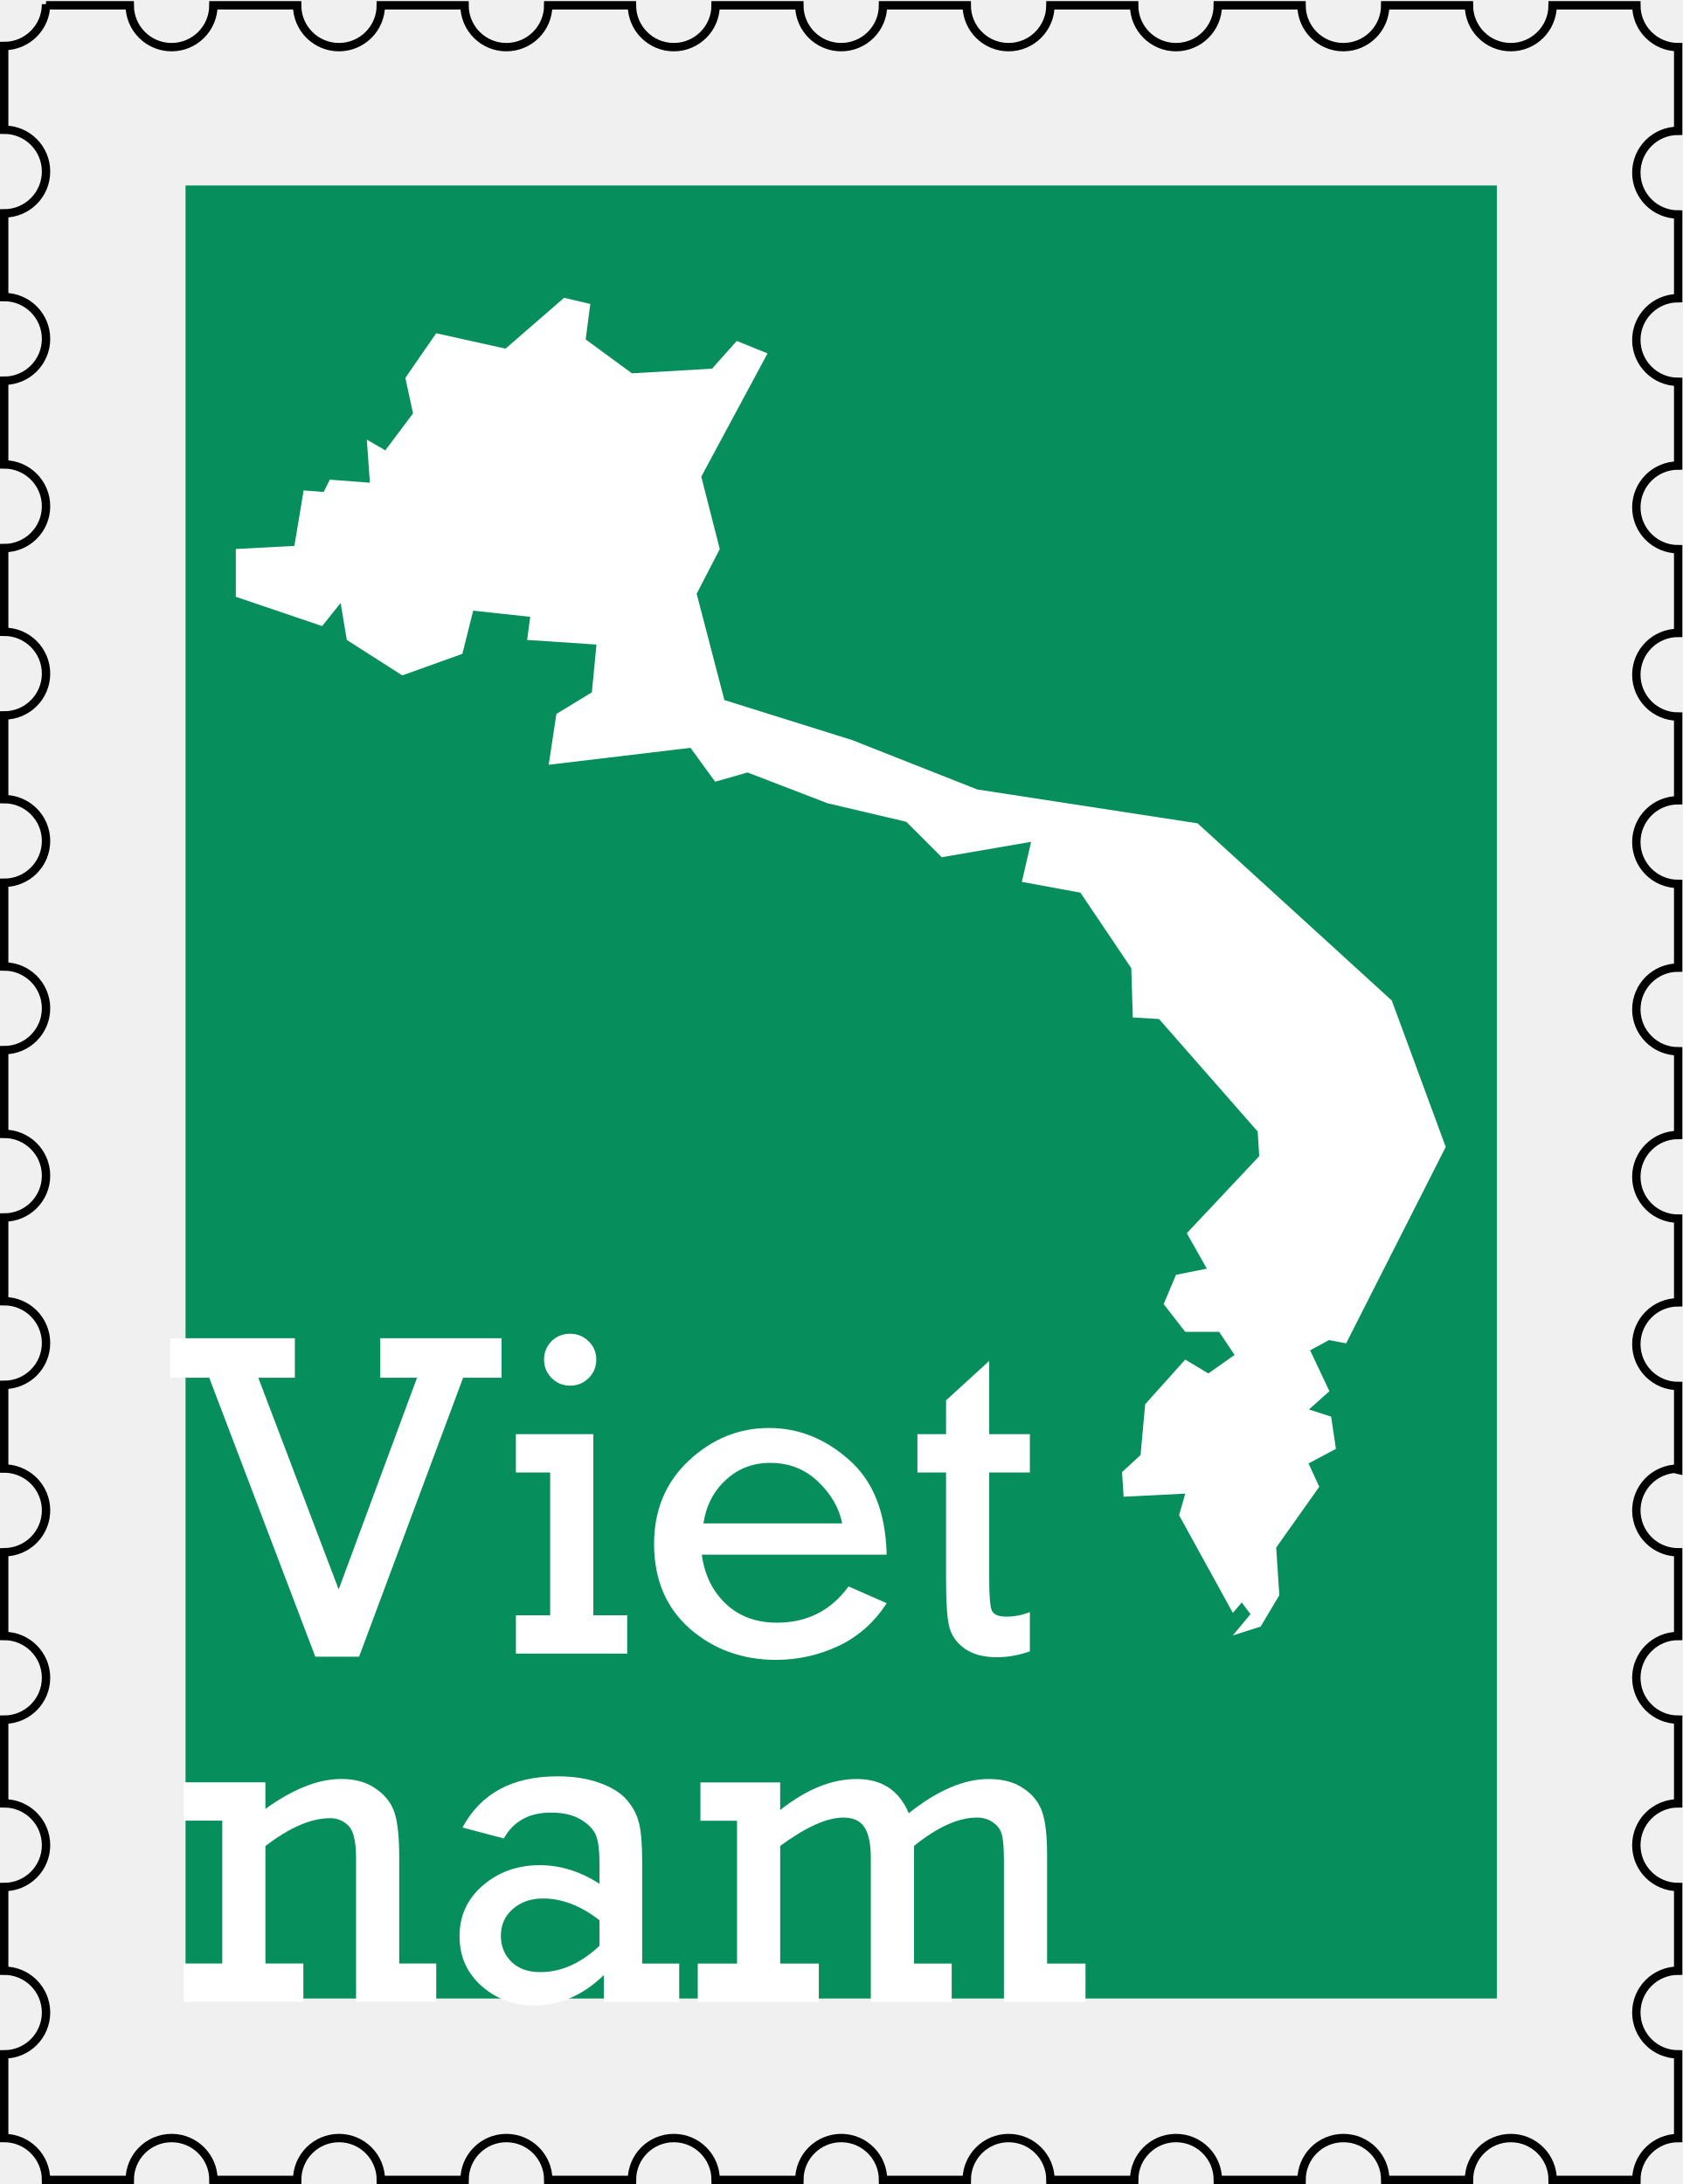
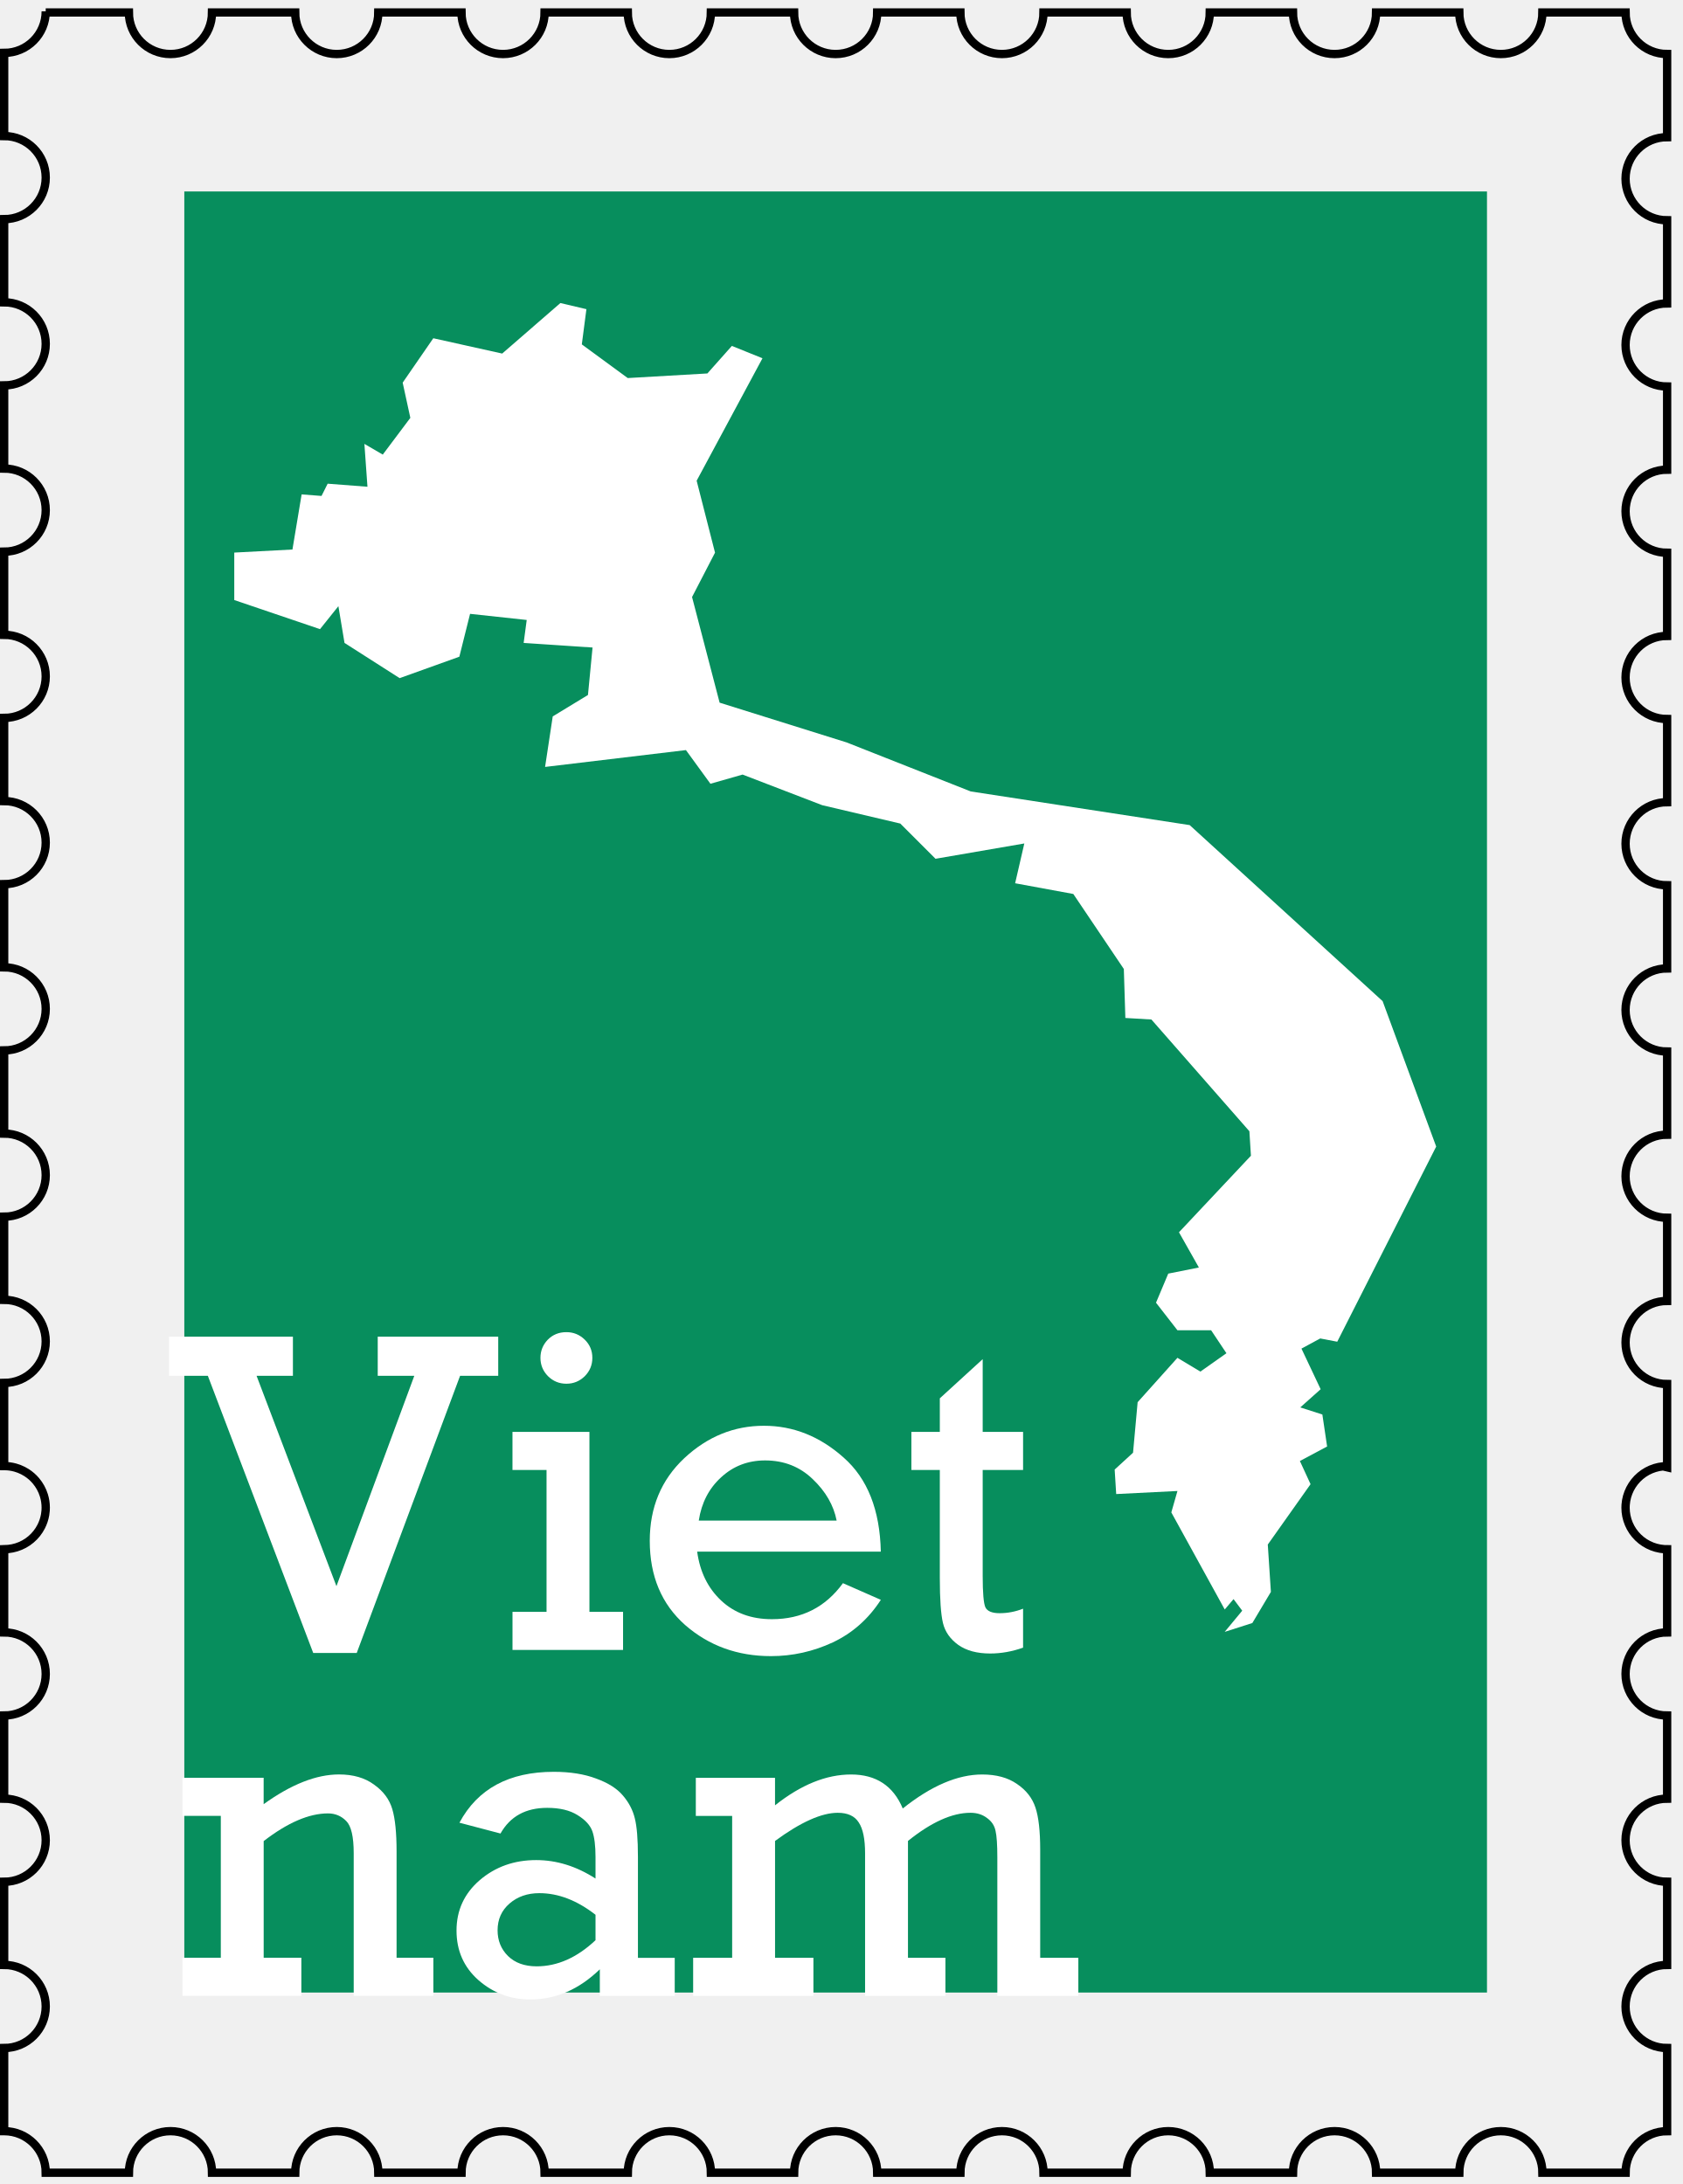
- <svg xmlns="http://www.w3.org/2000/svg" id="vietnam-stamp" height="783" width="603" version="1.1" viewBox="0 0 603 783">
+ <svg xmlns="http://www.w3.org/2000/svg" id="vietnam-stamp" height="783" width="603" version="1.1" viewBox="0 0 607 783">
  <g id="border" transform="translate(1.5 -270.9)">
    <path d="m15 272.4a15 15 0 0 1 -15 15v30a15 15 0 0 1 15 15 15 15 0 0 1 -15 15v30a15 15 0 0 1 15 15 15 15 0 0 1 -15 15v30a15 15 0 0 1 15 15 15 15 0 0 1 -15 15v30a15 15 0 0 1 15 15 15 15 0 0 1 -15 15v30a15 15 0 0 1 15 15 15 15 0 0 1 -15 15v30a15 15 0 0 1 15 15 15 15 0 0 1 -15 15v30a15 15 0 0 1 15 15 15 15 0 0 1 -15 15v30a15 15 0 0 1 15 15 15 15 0 0 1 -15 15v30a15 15 0 0 1 4.012 0.547 15 15 0 0 1 2.793 1.086 15 15 0 0 1 1.301 0.746 15 15 0 0 1 3.367 2.957 15 15 0 0 1 2.857 5.23 15 15 0 0 1 0.67 4.434 15 15 0 0 1 -0.037 1.061 15 15 0 0 1 -0.182 1.488 15 15 0 0 1 -1.414 4.256 15 15 0 0 1 -0.746 1.301 15 15 0 0 1 -0.871 1.219 15 15 0 0 1 -0.99 1.127 15 15 0 0 1 -2.291 1.93 15 15 0 0 1 -1.277 0.783 15 15 0 0 1 -5.693 1.762 15 15 0 0 1 -1.499 0.1v30a15 15 0 0 1 15 15 15 15 0 0 1 -15 15v30a15 15 0 0 1 15 15 15 15 0 0 1 -15 15v30a15 15 0 0 1 15 15 15 15 0 0 1 -15 15v30a15 15 0 0 1 0.006 0 15 15 0 0 1 15 15h30a15 15 0 0 1 15 -15 15 15 0 0 1 15 15h30a15 15 0 0 1 15 -15 15 15 0 0 1 15 15h30a15 15 0 0 1 15 -15 15 15 0 0 1 15 15h30a15 15 0 0 1 15 -15 15 15 0 0 1 15 15h30a15 15 0 0 1 15 -15 15 15 0 0 1 15 15h30a15 15 0 0 1 15 -15 15 15 0 0 1 15 15h30a15 15 0 0 1 15 -15 15 15 0 0 1 15 15h30a15 15 0 0 1 15 -15 15 15 0 0 1 15 15h30a15 15 0 0 1 15 -15 15 15 0 0 1 15 15h30a15 15 0 0 1 14.99 -15v-30a15 15 0 0 1 -15 -15 15 15 0 0 1 15 -15v-30a15 15 0 0 1 -15 -15 15 15 0 0 1 15 -15v-30a15 15 0 0 1 -15 -15 15 15 0 0 1 15 -15v-30a15 15 0 0 1 -1.061 -0.037 15 15 0 0 1 -1.488 -0.182 15 15 0 0 1 -5.557 -2.16 15 15 0 0 1 -1.219 -0.871 15 15 0 0 1 -1.127 -0.99 15 15 0 0 1 -1.93 -2.291 15 15 0 0 1 -0.783 -1.277 15 15 0 0 1 -0.652 -1.35 15 15 0 0 1 -0.885 -2.861 15 15 0 0 1 -0.225 -1.482 15 15 0 0 1 -0.074 -1.498 15 15 0 0 1 0.037 -1.061 15 15 0 0 1 0.51 -2.951 15 15 0 0 1 0.473 -1.424 15 15 0 0 1 1.359 -2.67 15 15 0 0 1 4.152 -4.275 15 15 0 0 1 2.627 -1.436 15 15 0 0 1 1.408 -0.514 15 15 0 0 1 1.453 -0.371 15 15 0 0 1 1.482 -0.225 15 15 0 0 1 1.5 0.3v-30a15 15 0 0 1 -15 -15 15 15 0 0 1 15 -15v-30a15 15 0 0 1 -15 -15 15 15 0 0 1 15 -15v-30a15 15 0 0 1 -15 -15 15 15 0 0 1 15 -15v-30a15 15 0 0 1 -15 -15 15 15 0 0 1 15 -15v-30a15 15 0 0 1 -15 -15 15 15 0 0 1 15 -15v-30a15 15 0 0 1 -15 -15 15 15 0 0 1 15 -15v-30a15 15 0 0 1 -15 -15 15 15 0 0 1 15 -15v-30a15 15 0 0 1 -15 -15 15 15 0 0 1 15 -15v-30a15 15 0 0 1 -15 -15h-30a15 15 0 0 1 -15 15 15 15 0 0 1 -15 -15h-30a15 15 0 0 1 -15 15 15 15 0 0 1 -15 -15h-30a15 15 0 0 1 -15 15 15 15 0 0 1 -15 -15h-30a15 15 0 0 1 -15 15 15 15 0 0 1 -15 -15h-30a15 15 0 0 1 -15 15 15 15 0 0 1 -15 -15h-30a15 15 0 0 1 -15 15 15 15 0 0 1 -15 -15h-30a15 15 0 0 1 -15 15 15 15 0 0 1 -15 -15h-30a15 15 0 0 1 -15 15 15 15 0 0 1 -15 -15h-30a15 15 0 0 1 -15 15 15 15 0 0 1 -15 -15h-30z" stroke="#000" stroke-miterlimit="4.8" stroke-width="3" fill="none" />
  </g>
  <g id="background" transform="translate(1.5,-218.5)">
    <rect height="650" width="470" y="285" x="65" fill="#078e5d" />
  </g>
  <g id="content" transform="translate(1.5,-218.5)" fill="#fff">
    <g transform="scale(1.001 .9992)">
      <path style="" d="m111.4 813.1-37.98-100.1h-13.99v-14.15h44.65v14.15h-13.1l28.79 75.97 28.06-75.97h-13.18v-14.15h43.43v14.15h-13.75l-37.25 100.1h-15.7z" />
      <path style="" d="m193.3 706.5q0-3.741 2.603-6.507 2.684-2.765 6.751-2.765 3.823 0 6.588 2.684t2.765 6.588-2.765 6.67q-2.765 2.684-6.588 2.684-3.904 0-6.67-2.765-2.684-2.765-2.684-6.588zm2.196 91.75v-51.24h-12.28v-13.75h27.74v64.99h12.12v13.75h-39.85v-13.75h12.28z" />
      <path style="" d="m316 776.5h-66.21q1.464 10.9 8.622 17.65 7.158 6.751 18.3 6.751 16.19 0 25.62-13.01l13.66 6.019q-6.67 10.33-17.32 15.37-10.65 4.961-22.29 4.961-18.06 0-30.91-11.22-12.77-11.31-12.77-30.42 0-18.14 12.44-29.85 12.53-11.71 28.71-11.71 15.86 0 28.71 11.47 12.93 11.39 13.42 34zm-15.94-11.22q-1.627-8.296-8.622-14.97-6.995-6.751-17.16-6.751-9.272 0-15.86 6.1-6.588 6.019-8.052 15.62h49.7z" />
      <path style="" d="m327 747v-13.75h10.25v-12.12l15.45-14.15v26.27h14.56v13.75h-14.56v38.23q0 9.191 0.976 11.39 1.057 2.115 5.124 2.115 4.311 0 8.459-1.627v14.07q-5.937 2.115-11.87 2.115-7.076 0-11.47-3.091-4.392-3.172-5.531-7.89-1.139-4.717-1.139-16.27v-39.04h-10.25z" />
      <path style="" d="m93.53 858.2v9.516q14.88-10.74 27.17-10.74 7.646 0 12.61 3.66 5.043 3.579 6.588 8.866 1.545 5.205 1.545 15.29v38.39h13.26v13.75h-28.71v-51.49q0-8.947-2.684-11.63-2.684-2.765-6.588-2.765-10.25 0-23.18 10v42.13h13.58v13.75h-42.86v-13.75h13.83v-51.24h-13.83v-13.75h29.28z" />
      <path style="" d="m241.7 923.2v13.75h-27v-9.598q-11.22 10.9-25.05 10.9-10.74 0-18.71-6.995-7.89-6.995-7.89-17.89 0-10.98 8.378-18.22 8.459-7.239 20.33-7.239 11.06 0 21.39 6.67v-7.808q0-6.019-1.139-9.272t-5.368-5.856q-4.148-2.603-10.9-2.603-11.63 0-16.84 9.272l-14.8-3.904q9.842-18.38 34-18.38 8.866 0 15.29 2.44 6.507 2.359 9.679 6.182 3.172 3.741 4.229 8.134 1.139 4.392 1.139 13.99v36.44h13.26zm-28.55-15.54q-10-7.808-20.25-7.808-6.426 0-10.74 3.741-4.311 3.741-4.311 9.679 0 5.531 3.741 9.272 3.823 3.741 10.33 3.741 11.22 0 21.23-9.435v-9.191z" />
      <path style="" d="m262.4 923.2v-51.24h-13.1v-13.75h28.55v9.923q13.99-11.14 27.41-11.14 13.5 0 18.63 12.28 15.37-12.28 28.63-12.28 7.646 0 12.53 3.416 4.961 3.335 6.67 8.54 1.708 5.124 1.708 15.21v39.04h13.75v13.75h-29.2v-50.02q0-6.832-0.651-9.598-0.569-2.847-3.091-4.636-2.44-1.871-5.937-1.871-9.923 0-22.53 10.17v42.21h13.5v13.75h-28.96v-51.49q0-7.727-2.277-11.14-2.196-3.497-7.564-3.497-8.784 0-22.61 10.17v42.21h13.83v13.75h-43.35v-13.75h14.07z" />
    </g>
    <path d="m273.6 345.2-23.75 44.19 6.629 25.96-8.286 16.02 9.944 38.12 45.85 14.36 44.75 17.68 79 12.15 69.61 63.53 19.33 52.48-35.7 70.43-6.146-1.174-6.767 3.66 6.925 14.66-7.349 6.562 7.966 2.561 1.716 11.55-9.824 5.234 3.848 8.359-15.43 21.79 1.12 17.09-6.692 11.23-9.979 3.196 6.33-7.644-3.131-4.182-3.181 3.744-19.27-35.03 2.21-7.734-22.1 1.105-0.552-8.839 6.629-6.077 1.657-18.23 14.36-16.02 8.286 4.972 9.391-6.629-5.524-8.286h-12.15l-7.734-9.944 4.419-10.5 11.05-2.21-7.182-12.71 25.96-27.62-0.552-8.839-35.36-40.33-9.391-0.552-0.552-17.68-18.23-27.07-20.99-3.867 3.315-14.36-32.04 5.524-12.71-12.71-28.17-6.629-28.73-11.05-11.6 3.315-8.839-12.15-50.82 6.077 2.762-18.23 12.71-7.734 1.657-17.13-24.86-1.657 1.105-8.286-20.44-2.21-3.867 15.47-21.54 7.734-19.89-12.71-2.21-13.26-6.629 8.286-30.94-10.5v-17.13l20.99-1.105 3.315-19.89 7.182 0.552 2.21-4.419 14.36 1.105-1.105-15.47 6.629 3.867 9.944-13.26-2.762-12.71 11.05-16.02 24.86 5.524 20.99-18.23 9.391 2.21-1.657 12.71 16.57 12.15 28.73-1.657 8.839-9.944z" fill-rule="evenodd" />
  </g>
</svg>
